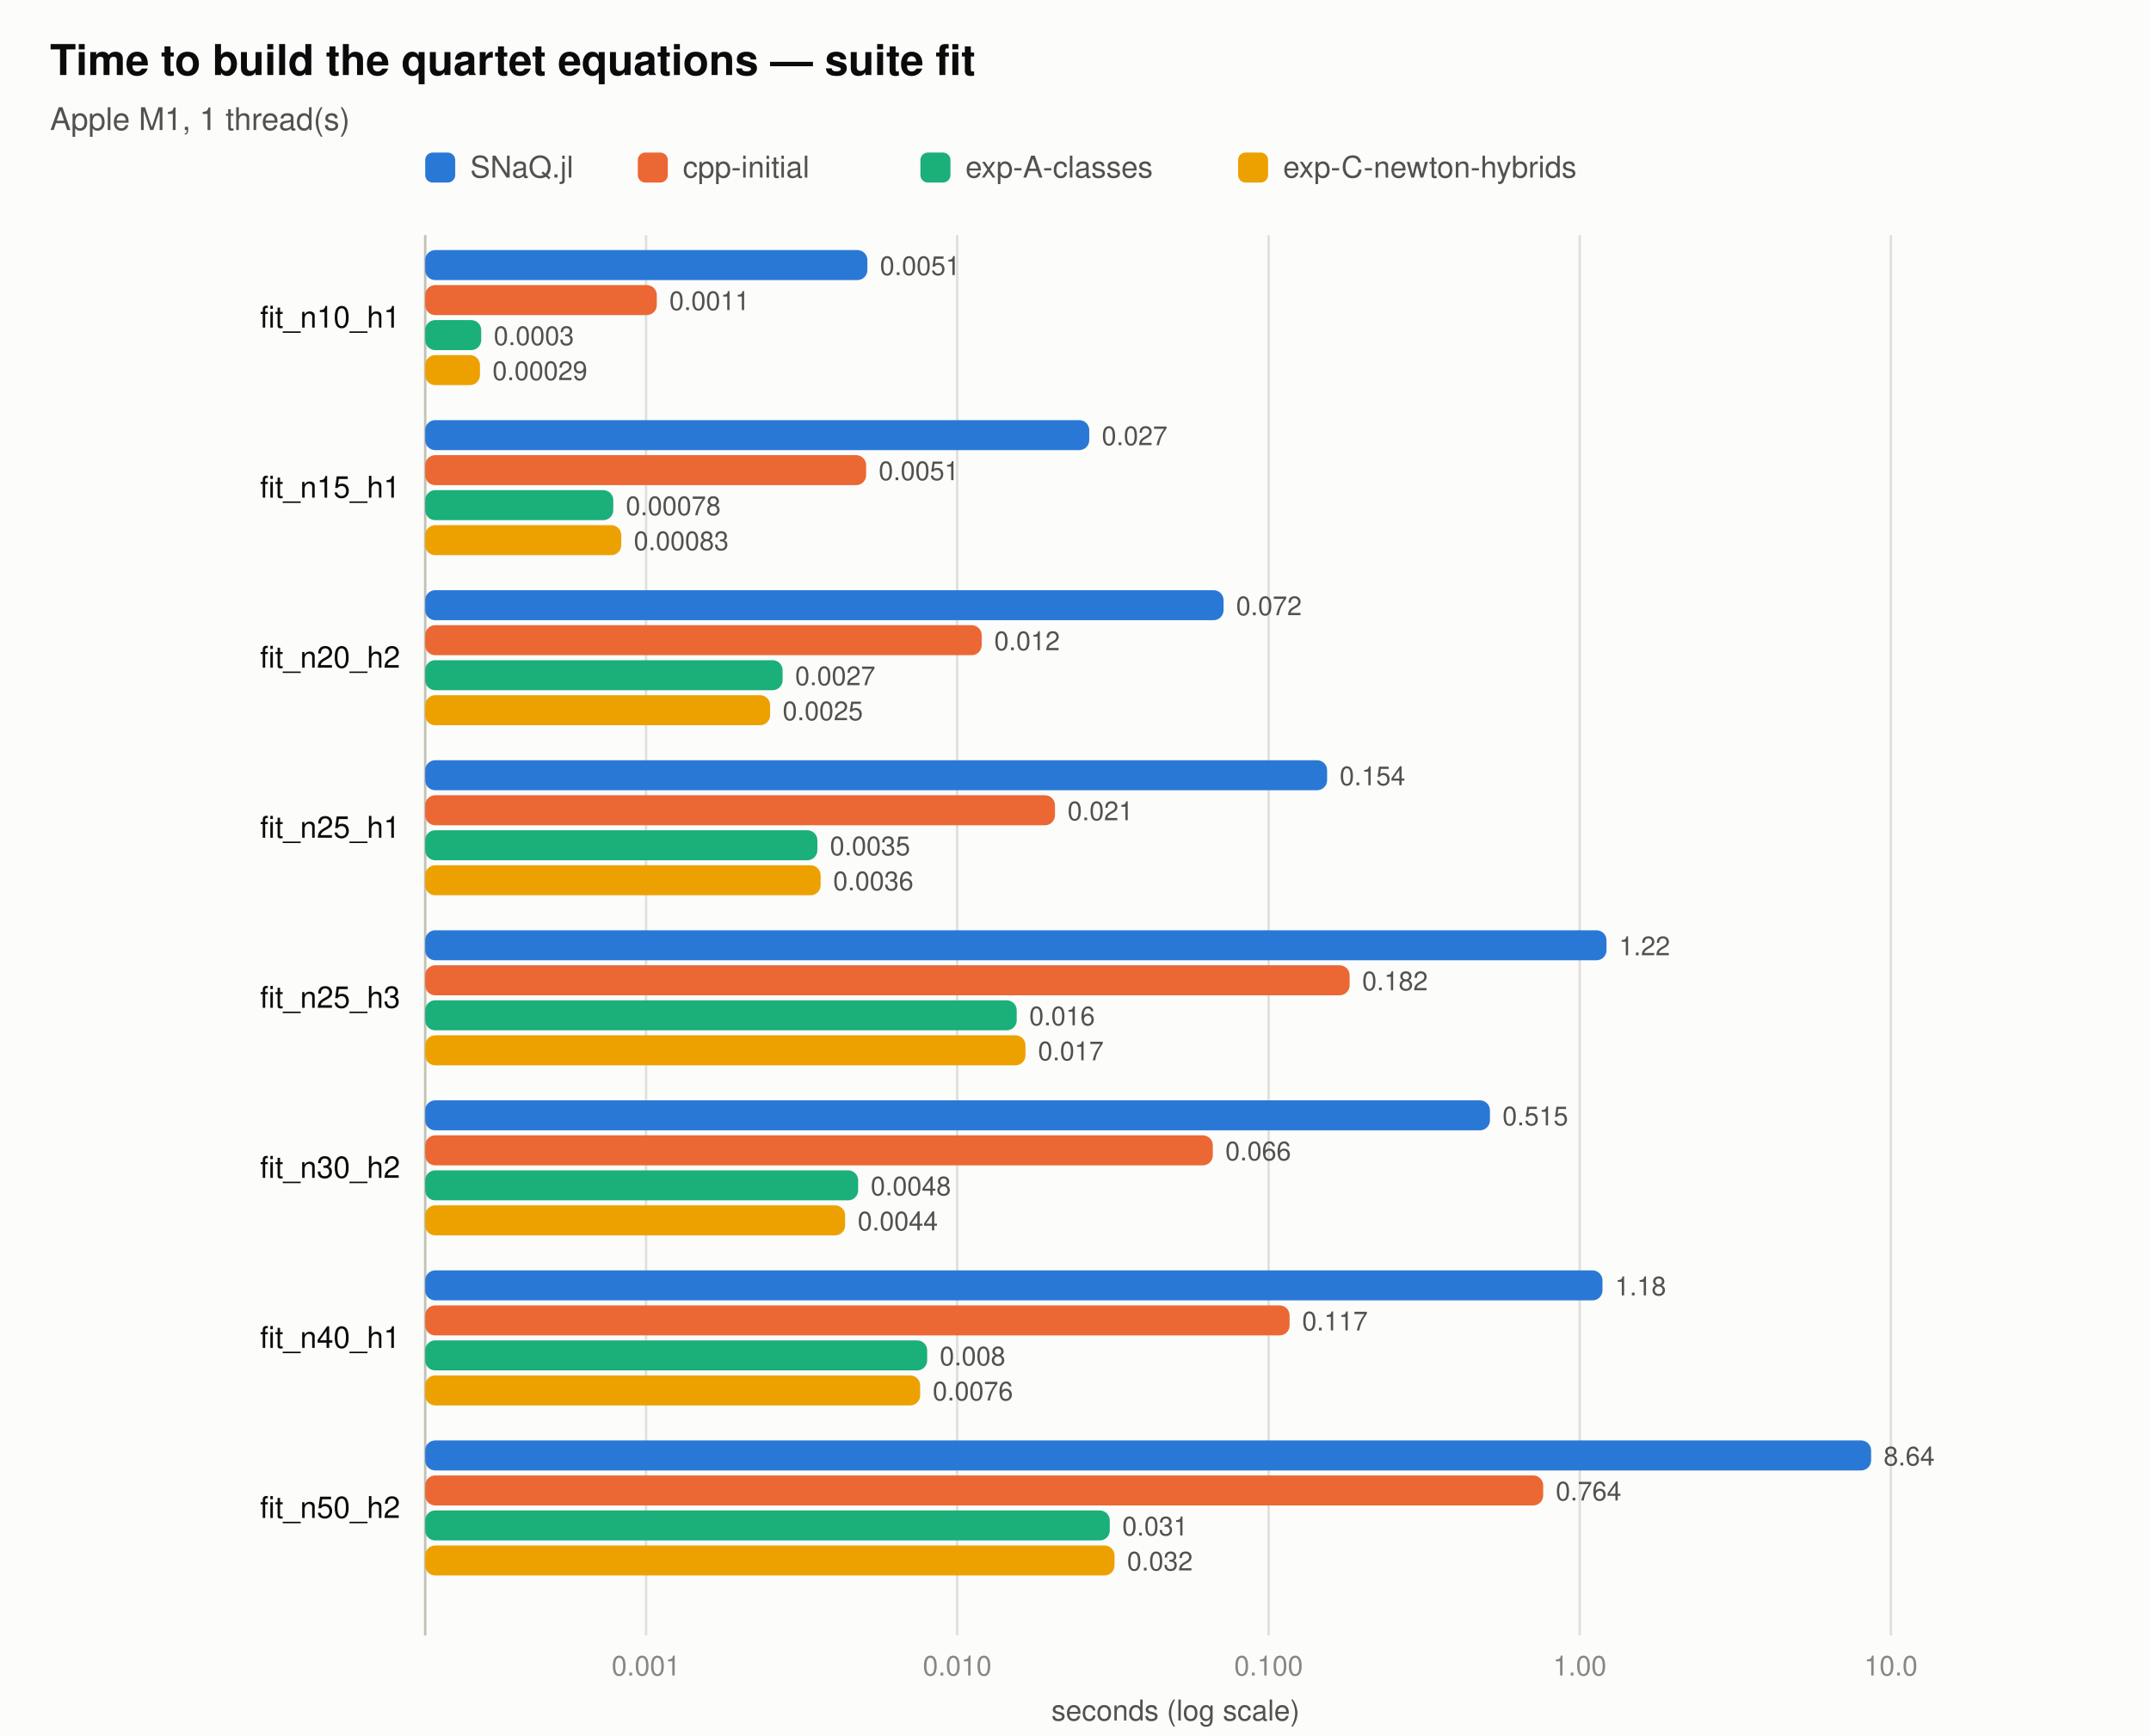
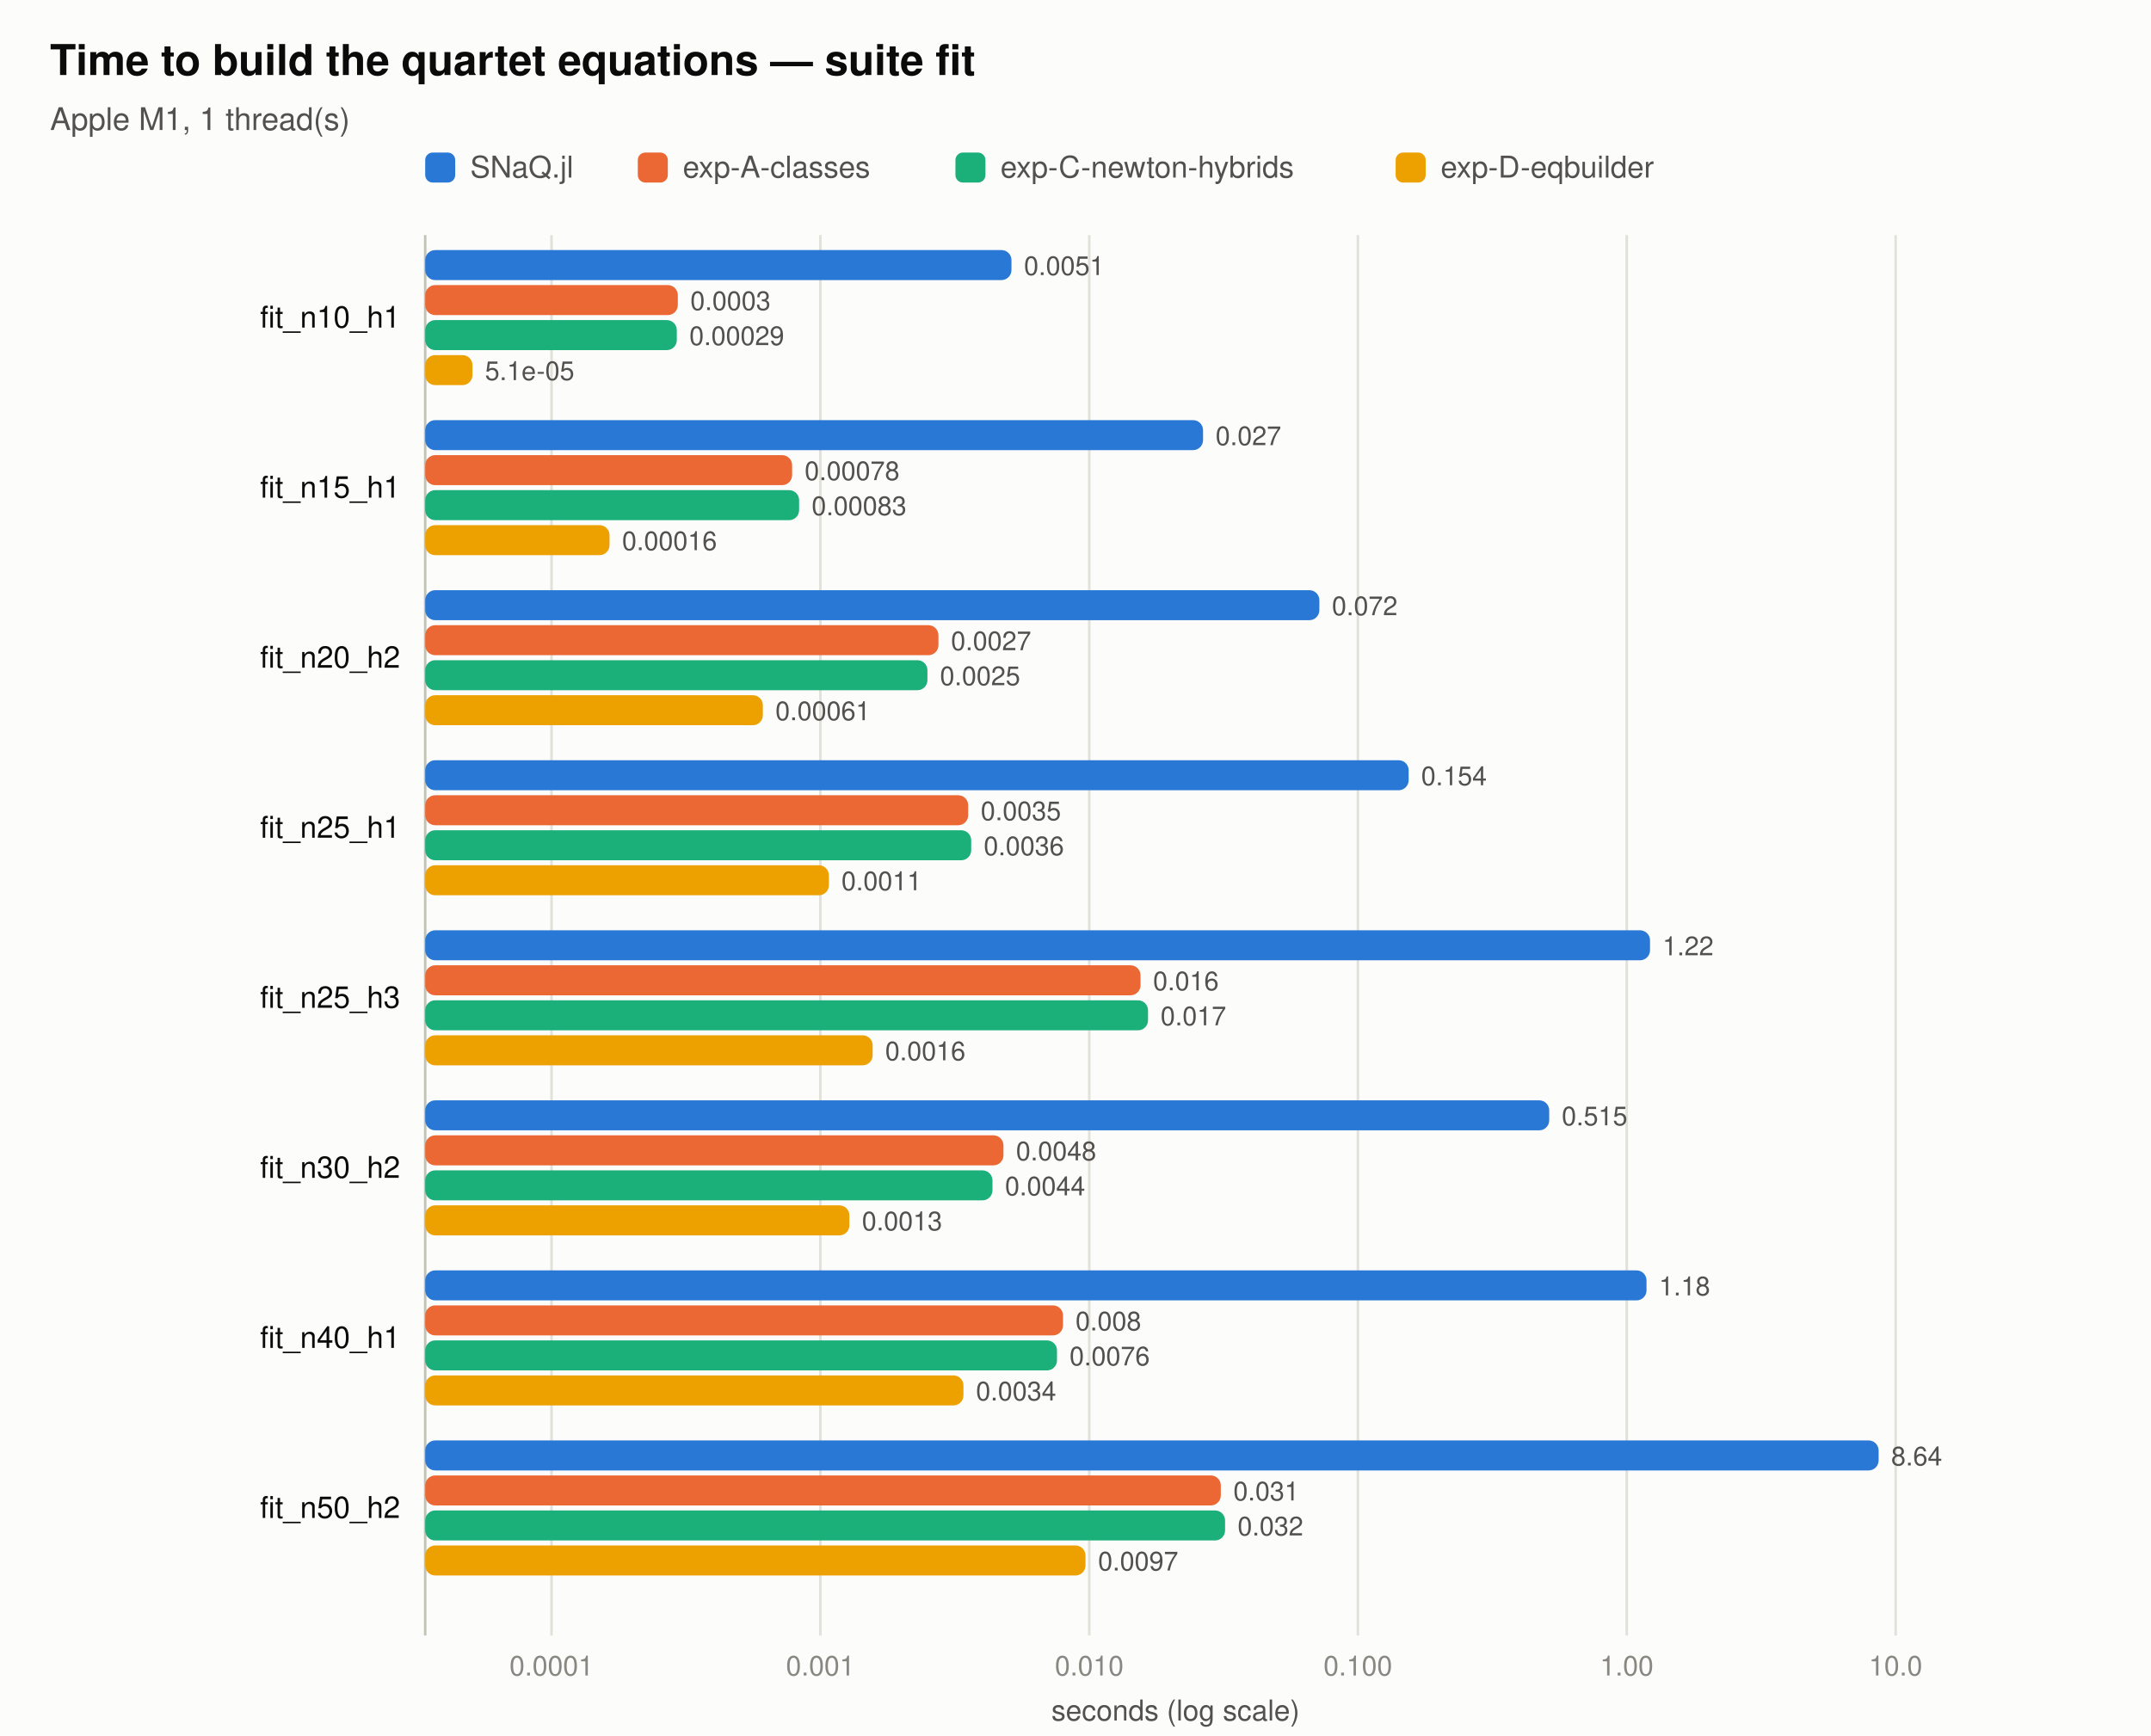
<svg xmlns="http://www.w3.org/2000/svg" width="860" height="694" viewBox="0 0 860 694" font-family="-apple-system, BlinkMacSystemFont, 'Segoe UI', Helvetica, Arial, sans-serif">
  <rect width="860" height="694" fill="#fcfcfb" />
  <text x="20" y="30" font-size="17" font-weight="600" fill="#0b0b0b">Time to build the quartet equations — suite fit</text>
  <text x="20" y="52" font-size="12.5" fill="#52514e">Apple M1, 1 thread(s)</text>
  <rect x="170" y="61" width="12" height="12" rx="3" fill="#2a78d6" />
  <text x="188" y="71" font-size="12" fill="#52514e">SNaQ.jl</text>
  <rect x="255" y="61" width="12" height="12" rx="3" fill="#eb6834" />
-   <text x="273" y="71" font-size="12" fill="#52514e">cpp-initial</text>
-   <rect x="368" y="61" width="12" height="12" rx="3" fill="#1baf7a" />
-   <text x="386" y="71" font-size="12" fill="#52514e">exp-A-classes</text>
-   <rect x="495" y="61" width="12" height="12" rx="3" fill="#eda100" />
-   <text x="513" y="71" font-size="12" fill="#52514e">exp-C-newton-hybrids</text>
-   <line x1="258.3" y1="94" x2="258.3" y2="654" stroke="#e1e0d9" stroke-width="1" />
-   <text x="258.3" y="670" font-size="11" fill="#898781" text-anchor="middle">0.001</text>
-   <line x1="382.7" y1="94" x2="382.7" y2="654" stroke="#e1e0d9" stroke-width="1" />
-   <text x="382.7" y="670" font-size="11" fill="#898781" text-anchor="middle">0.010</text>
-   <line x1="507.2" y1="94" x2="507.2" y2="654" stroke="#e1e0d9" stroke-width="1" />
-   <text x="507.2" y="670" font-size="11" fill="#898781" text-anchor="middle">0.100</text>
-   <line x1="631.6" y1="94" x2="631.6" y2="654" stroke="#e1e0d9" stroke-width="1" />
-   <text x="631.6" y="670" font-size="11" fill="#898781" text-anchor="middle">1.00</text>
-   <line x1="756.0" y1="94" x2="756.0" y2="654" stroke="#e1e0d9" stroke-width="1" />
-   <text x="756.0" y="670" font-size="11" fill="#898781" text-anchor="middle">10.0</text>
+   <text x="273" y="71" font-size="12" fill="#52514e">exp-A-classes</text>
+   <rect x="382" y="61" width="12" height="12" rx="3" fill="#1baf7a" />
+   <text x="400" y="71" font-size="12" fill="#52514e">exp-C-newton-hybrids</text>
+   <rect x="558" y="61" width="12" height="12" rx="3" fill="#eda100" />
+   <text x="576" y="71" font-size="12" fill="#52514e">exp-D-eqbuilder</text>
+   <line x1="220.5" y1="94" x2="220.5" y2="654" stroke="#e1e0d9" stroke-width="1" />
+   <text x="220.5" y="670" font-size="11" fill="#898781" text-anchor="middle">0.0001</text>
+   <line x1="328.0" y1="94" x2="328.0" y2="654" stroke="#e1e0d9" stroke-width="1" />
+   <text x="328.0" y="670" font-size="11" fill="#898781" text-anchor="middle">0.001</text>
+   <line x1="435.5" y1="94" x2="435.5" y2="654" stroke="#e1e0d9" stroke-width="1" />
+   <text x="435.5" y="670" font-size="11" fill="#898781" text-anchor="middle">0.010</text>
+   <line x1="542.9" y1="94" x2="542.9" y2="654" stroke="#e1e0d9" stroke-width="1" />
+   <text x="542.9" y="670" font-size="11" fill="#898781" text-anchor="middle">0.100</text>
+   <line x1="650.4" y1="94" x2="650.4" y2="654" stroke="#e1e0d9" stroke-width="1" />
+   <text x="650.4" y="670" font-size="11" fill="#898781" text-anchor="middle">1.00</text>
+   <line x1="757.9" y1="94" x2="757.9" y2="654" stroke="#e1e0d9" stroke-width="1" />
+   <text x="757.9" y="670" font-size="11" fill="#898781" text-anchor="middle">10.0</text>
  <text x="470.0" y="688" font-size="11.5" fill="#52514e" text-anchor="middle">seconds (log scale)</text>
  <line x1="170.0" y1="94" x2="170.0" y2="654" stroke="#c3c2b7" stroke-width="1" />
  <text x="160" y="131.0" font-size="12" fill="#0b0b0b" text-anchor="end">fit_n10_h1</text>
  <g>
-     <rect x="170.0" y="100" width="176.8" height="12" rx="4.0" fill="#2a78d6" />
+     <rect x="170.0" y="100" width="234.4" height="12" rx="4.0" fill="#2a78d6" />
  </g>
-   <text x="351.8" y="110" font-size="10.5" fill="#52514e" text-anchor="start">0.0051</text>
+   <text x="409.4" y="110" font-size="10.5" fill="#52514e" text-anchor="start">0.0051</text>
  <g>
-     <rect x="170.0" y="114" width="92.6" height="12" rx="4.0" fill="#eb6834" />
+     <rect x="170.0" y="114" width="101.0" height="12" rx="4.0" fill="#eb6834" />
  </g>
-   <text x="267.6" y="124" font-size="10.5" fill="#52514e" text-anchor="start">0.0011</text>
+   <text x="276.0" y="124" font-size="10.5" fill="#52514e" text-anchor="start">0.0003</text>
  <g>
-     <rect x="170.0" y="128" width="22.4" height="12" rx="4.0" fill="#1baf7a" />
+     <rect x="170.0" y="128" width="100.6" height="12" rx="4.0" fill="#1baf7a" />
  </g>
-   <text x="197.4" y="138" font-size="10.5" fill="#52514e" text-anchor="start">0.0003</text>
+   <text x="275.6" y="138" font-size="10.5" fill="#52514e" text-anchor="start">0.00029</text>
  <g>
-     <rect x="170.0" y="142" width="21.9" height="12" rx="4.0" fill="#eda100" />
+     <rect x="170.0" y="142" width="18.9" height="12" rx="4.0" fill="#eda100" />
  </g>
-   <text x="196.9" y="152" font-size="10.5" fill="#52514e" text-anchor="start">0.00029</text>
+   <text x="193.9" y="152" font-size="10.5" fill="#52514e" text-anchor="start">5.1e-05</text>
  <text x="160" y="199.0" font-size="12" fill="#0b0b0b" text-anchor="end">fit_n15_h1</text>
  <g>
-     <rect x="170.0" y="168" width="265.5" height="12" rx="4.0" fill="#2a78d6" />
+     <rect x="170.0" y="168" width="311.0" height="12" rx="4.0" fill="#2a78d6" />
  </g>
-   <text x="440.5" y="178" font-size="10.5" fill="#52514e" text-anchor="start">0.027</text>
+   <text x="486.0" y="178" font-size="10.5" fill="#52514e" text-anchor="start">0.027</text>
  <g>
-     <rect x="170.0" y="182" width="176.3" height="12" rx="4.0" fill="#eb6834" />
+     <rect x="170.0" y="182" width="146.7" height="12" rx="4.0" fill="#eb6834" />
  </g>
-   <text x="351.3" y="192" font-size="10.5" fill="#52514e" text-anchor="start">0.0051</text>
+   <text x="321.7" y="192" font-size="10.5" fill="#52514e" text-anchor="start">0.00078</text>
  <g>
-     <rect x="170.0" y="196" width="75.2" height="12" rx="4.0" fill="#1baf7a" />
+     <rect x="170.0" y="196" width="149.5" height="12" rx="4.0" fill="#1baf7a" />
  </g>
-   <text x="250.2" y="206" font-size="10.5" fill="#52514e" text-anchor="start">0.00078</text>
+   <text x="324.5" y="206" font-size="10.5" fill="#52514e" text-anchor="start">0.00083</text>
  <g>
-     <rect x="170.0" y="210" width="78.4" height="12" rx="4.0" fill="#eda100" />
+     <rect x="170.0" y="210" width="73.7" height="12" rx="4.0" fill="#eda100" />
  </g>
-   <text x="253.4" y="220" font-size="10.5" fill="#52514e" text-anchor="start">0.00083</text>
+   <text x="248.7" y="220" font-size="10.5" fill="#52514e" text-anchor="start">0.00016</text>
  <text x="160" y="267.0" font-size="12" fill="#0b0b0b" text-anchor="end">fit_n20_h2</text>
  <g>
-     <rect x="170.0" y="236" width="319.2" height="12" rx="4.0" fill="#2a78d6" />
+     <rect x="170.0" y="236" width="357.5" height="12" rx="4.0" fill="#2a78d6" />
  </g>
-   <text x="494.2" y="246" font-size="10.5" fill="#52514e" text-anchor="start">0.072</text>
+   <text x="532.5" y="246" font-size="10.5" fill="#52514e" text-anchor="start">0.072</text>
  <g>
-     <rect x="170.0" y="250" width="222.5" height="12" rx="4.0" fill="#eb6834" />
+     <rect x="170.0" y="250" width="205.2" height="12" rx="4.0" fill="#eb6834" />
  </g>
-   <text x="397.5" y="260" font-size="10.5" fill="#52514e" text-anchor="start">0.012</text>
+   <text x="380.2" y="260" font-size="10.5" fill="#52514e" text-anchor="start">0.0027</text>
  <g>
-     <rect x="170.0" y="264" width="142.9" height="12" rx="4.0" fill="#1baf7a" />
+     <rect x="170.0" y="264" width="200.8" height="12" rx="4.0" fill="#1baf7a" />
  </g>
-   <text x="317.9" y="274" font-size="10.5" fill="#52514e" text-anchor="start">0.0027</text>
+   <text x="375.8" y="274" font-size="10.5" fill="#52514e" text-anchor="start">0.0025</text>
  <g>
-     <rect x="170.0" y="278" width="137.9" height="12" rx="4.0" fill="#eda100" />
+     <rect x="170.0" y="278" width="135.0" height="12" rx="4.0" fill="#eda100" />
  </g>
-   <text x="312.9" y="288" font-size="10.5" fill="#52514e" text-anchor="start">0.0025</text>
+   <text x="310.0" y="288" font-size="10.5" fill="#52514e" text-anchor="start">0.00061</text>
  <text x="160" y="335.0" font-size="12" fill="#0b0b0b" text-anchor="end">fit_n25_h1</text>
  <g>
-     <rect x="170.0" y="304" width="360.6" height="12" rx="4.0" fill="#2a78d6" />
+     <rect x="170.0" y="304" width="393.2" height="12" rx="4.0" fill="#2a78d6" />
  </g>
-   <text x="535.6" y="314" font-size="10.5" fill="#52514e" text-anchor="start">0.154</text>
+   <text x="568.2" y="314" font-size="10.5" fill="#52514e" text-anchor="start">0.154</text>
  <g>
-     <rect x="170.0" y="318" width="251.8" height="12" rx="4.0" fill="#eb6834" />
+     <rect x="170.0" y="318" width="217.1" height="12" rx="4.0" fill="#eb6834" />
  </g>
-   <text x="426.8" y="328" font-size="10.5" fill="#52514e" text-anchor="start">0.021</text>
+   <text x="392.1" y="328" font-size="10.5" fill="#52514e" text-anchor="start">0.0035</text>
  <g>
-     <rect x="170.0" y="332" width="156.8" height="12" rx="4.0" fill="#1baf7a" />
+     <rect x="170.0" y="332" width="218.3" height="12" rx="4.0" fill="#1baf7a" />
  </g>
-   <text x="331.8" y="342" font-size="10.5" fill="#52514e" text-anchor="start">0.0035</text>
+   <text x="393.3" y="342" font-size="10.5" fill="#52514e" text-anchor="start">0.0036</text>
  <g>
-     <rect x="170.0" y="346" width="158.1" height="12" rx="4.0" fill="#eda100" />
+     <rect x="170.0" y="346" width="161.4" height="12" rx="4.0" fill="#eda100" />
  </g>
-   <text x="333.1" y="356" font-size="10.5" fill="#52514e" text-anchor="start">0.0036</text>
+   <text x="336.4" y="356" font-size="10.5" fill="#52514e" text-anchor="start">0.0011</text>
  <text x="160" y="403.0" font-size="12" fill="#0b0b0b" text-anchor="end">fit_n25_h3</text>
  <g>
-     <rect x="170.0" y="372" width="472.3" height="12" rx="4.0" fill="#2a78d6" />
+     <rect x="170.0" y="372" width="489.7" height="12" rx="4.0" fill="#2a78d6" />
  </g>
-   <text x="647.3" y="382" font-size="10.5" fill="#52514e" text-anchor="start">1.22</text>
+   <text x="664.7" y="382" font-size="10.5" fill="#52514e" text-anchor="start">1.22</text>
  <g>
-     <rect x="170.0" y="386" width="369.6" height="12" rx="4.0" fill="#eb6834" />
+     <rect x="170.0" y="386" width="286.0" height="12" rx="4.0" fill="#eb6834" />
  </g>
-   <text x="544.6" y="396" font-size="10.5" fill="#52514e" text-anchor="start">0.182</text>
+   <text x="461.0" y="396" font-size="10.5" fill="#52514e" text-anchor="start">0.016</text>
  <g>
-     <rect x="170.0" y="400" width="236.5" height="12" rx="4.0" fill="#1baf7a" />
+     <rect x="170.0" y="400" width="289.0" height="12" rx="4.0" fill="#1baf7a" />
  </g>
-   <text x="411.5" y="410" font-size="10.5" fill="#52514e" text-anchor="start">0.016</text>
+   <text x="464.0" y="410" font-size="10.5" fill="#52514e" text-anchor="start">0.017</text>
  <g>
-     <rect x="170.0" y="414" width="240.0" height="12" rx="4.0" fill="#eda100" />
+     <rect x="170.0" y="414" width="178.9" height="12" rx="4.0" fill="#eda100" />
  </g>
-   <text x="415.0" y="424" font-size="10.5" fill="#52514e" text-anchor="start">0.017</text>
+   <text x="353.9" y="424" font-size="10.5" fill="#52514e" text-anchor="start">0.0016</text>
  <text x="160" y="471.0" font-size="12" fill="#0b0b0b" text-anchor="end">fit_n30_h2</text>
  <g>
-     <rect x="170.0" y="440" width="425.7" height="12" rx="4.0" fill="#2a78d6" />
+     <rect x="170.0" y="440" width="449.4" height="12" rx="4.0" fill="#2a78d6" />
  </g>
-   <text x="600.7" y="450" font-size="10.5" fill="#52514e" text-anchor="start">0.515</text>
+   <text x="624.4" y="450" font-size="10.5" fill="#52514e" text-anchor="start">0.515</text>
  <g>
-     <rect x="170.0" y="454" width="314.9" height="12" rx="4.0" fill="#eb6834" />
+     <rect x="170.0" y="454" width="231.2" height="12" rx="4.0" fill="#eb6834" />
  </g>
-   <text x="489.9" y="464" font-size="10.5" fill="#52514e" text-anchor="start">0.066</text>
+   <text x="406.2" y="464" font-size="10.5" fill="#52514e" text-anchor="start">0.0048</text>
  <g>
-     <rect x="170.0" y="468" width="173.1" height="12" rx="4.0" fill="#1baf7a" />
+     <rect x="170.0" y="468" width="226.8" height="12" rx="4.0" fill="#1baf7a" />
  </g>
-   <text x="348.1" y="478" font-size="10.5" fill="#52514e" text-anchor="start">0.0048</text>
+   <text x="401.8" y="478" font-size="10.5" fill="#52514e" text-anchor="start">0.0044</text>
  <g>
-     <rect x="170.0" y="482" width="167.9" height="12" rx="4.0" fill="#eda100" />
+     <rect x="170.0" y="482" width="169.6" height="12" rx="4.0" fill="#eda100" />
  </g>
-   <text x="342.9" y="492" font-size="10.5" fill="#52514e" text-anchor="start">0.0044</text>
+   <text x="344.6" y="492" font-size="10.5" fill="#52514e" text-anchor="start">0.0013</text>
  <text x="160" y="539.0" font-size="12" fill="#0b0b0b" text-anchor="end">fit_n40_h1</text>
  <g>
-     <rect x="170.0" y="508" width="470.7" height="12" rx="4.0" fill="#2a78d6" />
+     <rect x="170.0" y="508" width="488.3" height="12" rx="4.0" fill="#2a78d6" />
  </g>
-   <text x="645.7" y="518" font-size="10.5" fill="#52514e" text-anchor="start">1.18</text>
+   <text x="663.3" y="518" font-size="10.5" fill="#52514e" text-anchor="start">1.18</text>
  <g>
-     <rect x="170.0" y="522" width="345.6" height="12" rx="4.0" fill="#eb6834" />
+     <rect x="170.0" y="522" width="255.0" height="12" rx="4.0" fill="#eb6834" />
  </g>
-   <text x="520.6" y="532" font-size="10.5" fill="#52514e" text-anchor="start">0.117</text>
+   <text x="430.0" y="532" font-size="10.5" fill="#52514e" text-anchor="start">0.008</text>
  <g>
-     <rect x="170.0" y="536" width="200.7" height="12" rx="4.0" fill="#1baf7a" />
+     <rect x="170.0" y="536" width="252.6" height="12" rx="4.0" fill="#1baf7a" />
  </g>
-   <text x="375.7" y="546" font-size="10.5" fill="#52514e" text-anchor="start">0.008</text>
+   <text x="427.6" y="546" font-size="10.5" fill="#52514e" text-anchor="start">0.0076</text>
  <g>
-     <rect x="170.0" y="550" width="197.9" height="12" rx="4.0" fill="#eda100" />
+     <rect x="170.0" y="550" width="215.2" height="12" rx="4.0" fill="#eda100" />
  </g>
-   <text x="372.9" y="560" font-size="10.5" fill="#52514e" text-anchor="start">0.0076</text>
+   <text x="390.2" y="560" font-size="10.5" fill="#52514e" text-anchor="start">0.0034</text>
  <text x="160" y="607.0" font-size="12" fill="#0b0b0b" text-anchor="end">fit_n50_h2</text>
  <g>
-     <rect x="170.0" y="576" width="578.1" height="12" rx="4.0" fill="#2a78d6" />
+     <rect x="170.0" y="576" width="581.1" height="12" rx="4.0" fill="#2a78d6" />
  </g>
-   <text x="753.1" y="586" font-size="10.5" fill="#52514e" text-anchor="start">8.64</text>
+   <text x="756.1" y="586" font-size="10.5" fill="#52514e" text-anchor="start">8.64</text>
  <g>
-     <rect x="170.0" y="590" width="447.0" height="12" rx="4.0" fill="#eb6834" />
+     <rect x="170.0" y="590" width="318.1" height="12" rx="4.0" fill="#eb6834" />
  </g>
-   <text x="622.0" y="600" font-size="10.5" fill="#52514e" text-anchor="start">0.764</text>
+   <text x="493.1" y="600" font-size="10.5" fill="#52514e" text-anchor="start">0.031</text>
  <g>
-     <rect x="170.0" y="604" width="273.7" height="12" rx="4.0" fill="#1baf7a" />
+     <rect x="170.0" y="604" width="319.8" height="12" rx="4.0" fill="#1baf7a" />
  </g>
-   <text x="448.7" y="614" font-size="10.5" fill="#52514e" text-anchor="start">0.031</text>
+   <text x="494.8" y="614" font-size="10.5" fill="#52514e" text-anchor="start">0.032</text>
  <g>
-     <rect x="170.0" y="618" width="275.6" height="12" rx="4.0" fill="#eda100" />
+     <rect x="170.0" y="618" width="264.0" height="12" rx="4.0" fill="#eda100" />
  </g>
-   <text x="450.6" y="628" font-size="10.5" fill="#52514e" text-anchor="start">0.032</text>
+   <text x="439.0" y="628" font-size="10.5" fill="#52514e" text-anchor="start">0.0097</text>
</svg>
